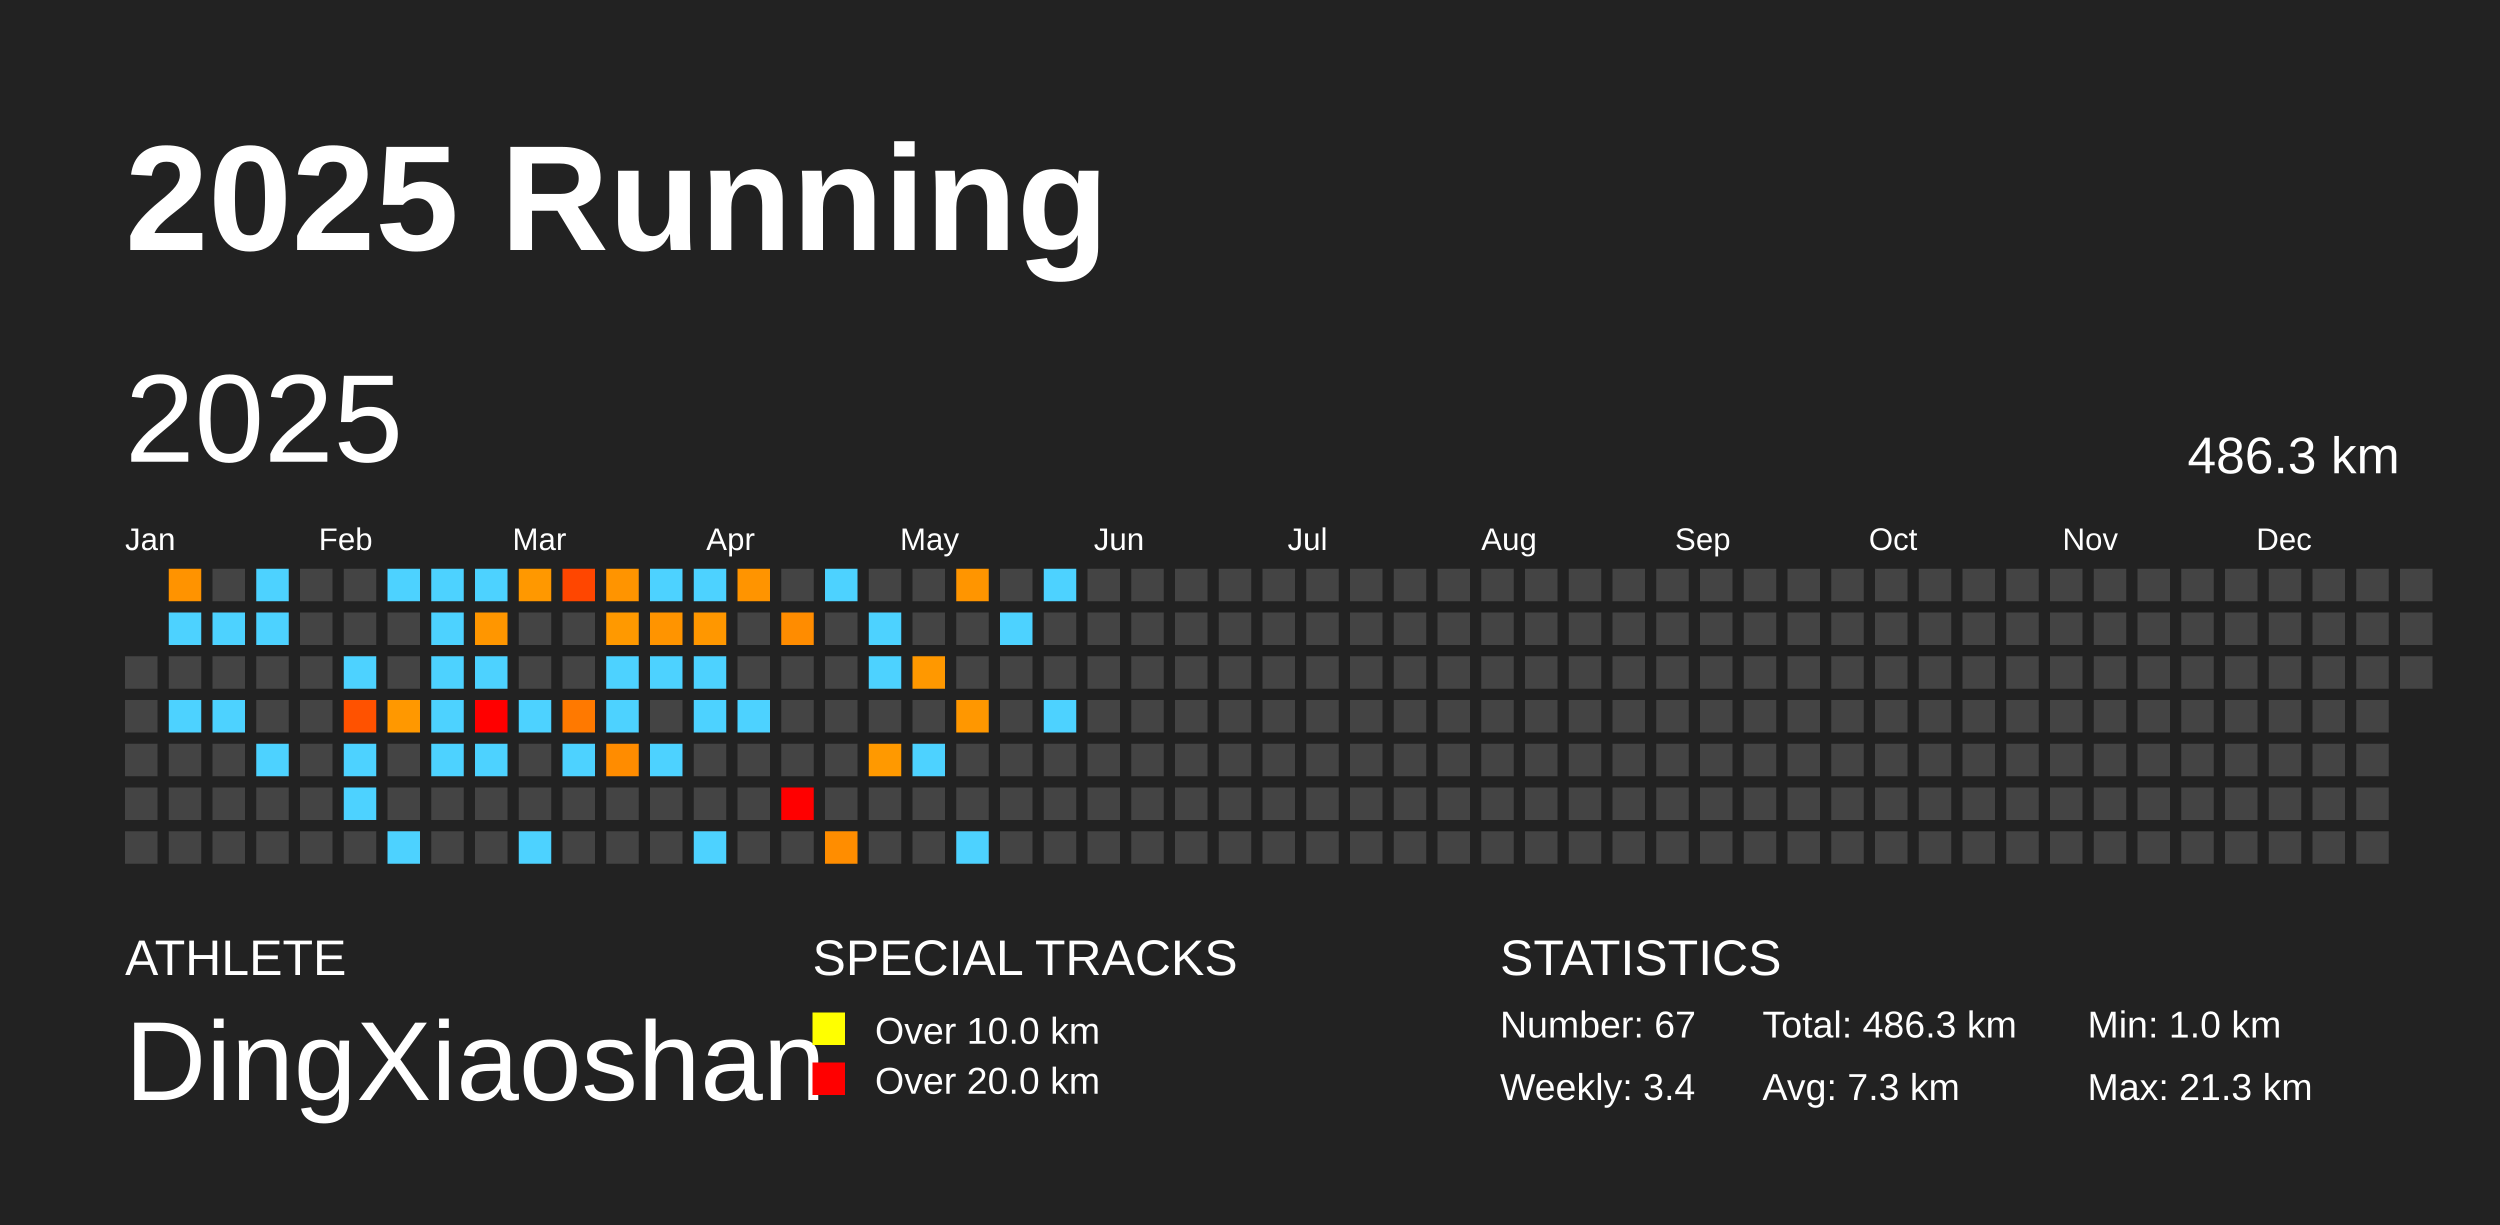
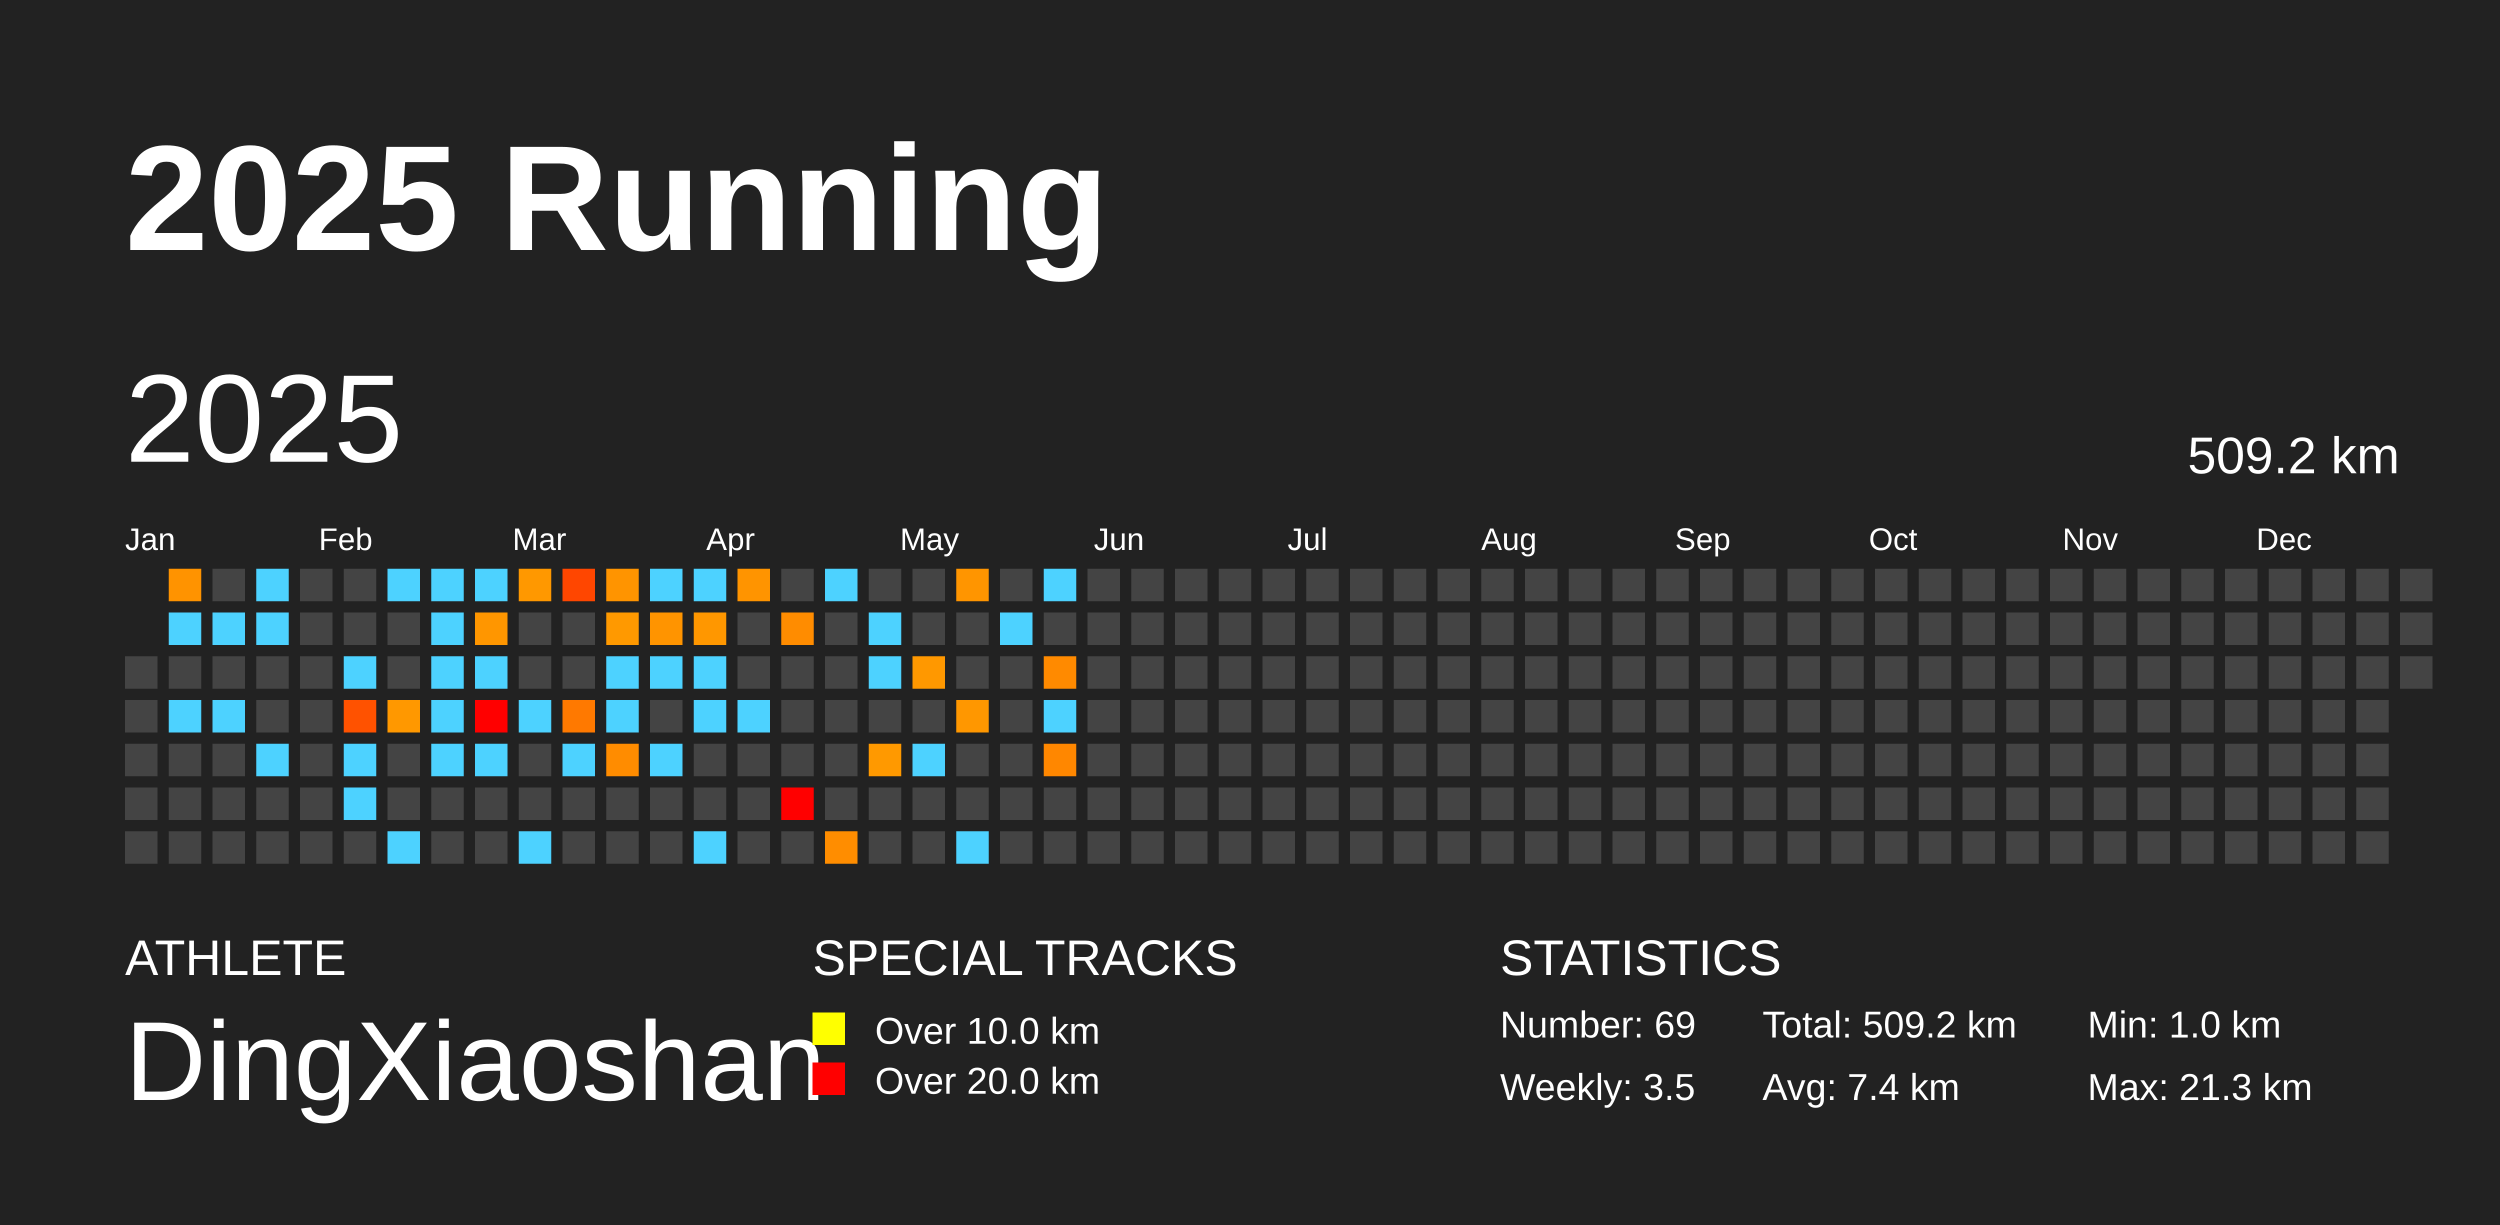
<svg xmlns="http://www.w3.org/2000/svg" baseProfile="full" height="98mm" version="1.1" viewBox="0,0,200,98" width="200mm">
  <defs />
  <rect fill="#222222" height="98" width="200" x="0" y="0" />
  <text fill="#FFFFFF" style="font-size:12px; font-family:Arial; font-weight:bold;" x="10" y="20">2025 Running</text>
  <text fill="#FFFFFF" style="font-size:4px; font-family:Arial" x="10" y="78">ATHLETE</text>
  <text fill="#FFFFFF" style="font-size:9px; font-family:Arial" x="10" y="88">DingXiaoshan</text>
  <text fill="#FFFFFF" style="font-size:4px; font-family:Arial" x="65" y="78">SPECIAL TRACKS</text>
  <rect fill="yellow" height="2.6" width="2.6" x="65" y="81" />
  <text fill="#FFFFFF" style="font-size:3px; font-family:Arial" x="70" y="83.5">Over 10.0 km</text>
  <rect fill="red" height="2.6" width="2.6" x="65" y="85" />
  <text fill="#FFFFFF" style="font-size:3px; font-family:Arial" x="70" y="87.5">Over 20.0 km</text>
  <text fill="#FFFFFF" style="font-size:4px; font-family:Arial" x="120" y="78">STATISTICS</text>
-   <text fill="#FFFFFF" style="font-size:3px; font-family:Arial" x="120" y="83">Number: 67</text>
-   <text fill="#FFFFFF" style="font-size:3px; font-family:Arial" x="120" y="88">Weekly: 3.4</text>
-   <text fill="#FFFFFF" style="font-size:3px; font-family:Arial" x="141" y="83">Total: 486.3 km</text>
-   <text fill="#FFFFFF" style="font-size:3px; font-family:Arial" x="141" y="88">Avg: 7.3 km</text>
+   <text fill="#FFFFFF" style="font-size:3px; font-family:Arial" x="120" y="83">Number: 69</text>
+   <text fill="#FFFFFF" style="font-size:3px; font-family:Arial" x="120" y="88">Weekly: 3.5</text>
+   <text fill="#FFFFFF" style="font-size:3px; font-family:Arial" x="141" y="83">Total: 509.2 km</text>
+   <text fill="#FFFFFF" style="font-size:3px; font-family:Arial" x="141" y="88">Avg: 7.4 km</text>
  <text fill="#FFFFFF" style="font-size:3px; font-family:Arial" x="167" y="83">Min: 1.0 km</text>
  <text fill="#FFFFFF" style="font-size:3px; font-family:Arial" x="167" y="88">Max: 21.3 km</text>
  <text dominant-baseline="hanging" fill="#FFFFFF" style="font-size:10.0px; font-family:Arial;" x="10" y="30">2025</text>
-   <text dominant-baseline="hanging" fill="#FFFFFF" style="font-size:4.125px; font-family:Arial;" x="175" y="35">486.3 km</text>
+   <text dominant-baseline="hanging" fill="#FFFFFF" style="font-size:4.125px; font-family:Arial;" x="175" y="35">509.2 km</text>
  <text fill="#FFFFFF" style="font-size:2.5px; font-family:Arial" x="10.0" y="44">Jan</text>
  <text fill="#FFFFFF" style="font-size:2.5px; font-family:Arial" x="25.5" y="44">Feb</text>
  <text fill="#FFFFFF" style="font-size:2.5px; font-family:Arial" x="41.0" y="44">Mar</text>
  <text fill="#FFFFFF" style="font-size:2.5px; font-family:Arial" x="56.5" y="44">Apr</text>
  <text fill="#FFFFFF" style="font-size:2.5px; font-family:Arial" x="72.0" y="44">May</text>
  <text fill="#FFFFFF" style="font-size:2.5px; font-family:Arial" x="87.5" y="44">Jun</text>
  <text fill="#FFFFFF" style="font-size:2.5px; font-family:Arial" x="103.0" y="44">Jul</text>
  <text fill="#FFFFFF" style="font-size:2.5px; font-family:Arial" x="118.5" y="44">Aug</text>
  <text fill="#FFFFFF" style="font-size:2.5px; font-family:Arial" x="134.0" y="44">Sep</text>
  <text fill="#FFFFFF" style="font-size:2.5px; font-family:Arial" x="149.5" y="44">Oct</text>
  <text fill="#FFFFFF" style="font-size:2.5px; font-family:Arial" x="165.0" y="44">Nov</text>
  <text fill="#FFFFFF" style="font-size:2.5px; font-family:Arial" x="180.5" y="44">Dec</text>
  <rect fill="#444444" height="2.6" width="2.6" x="10.0" y="52.5" />
  <rect fill="#444444" height="2.6" width="2.6" x="10.0" y="56.0" />
  <rect fill="#444444" height="2.6" width="2.6" x="10.0" y="59.5" />
  <rect fill="#444444" height="2.6" width="2.6" x="10.0" y="63.0" />
  <rect fill="#444444" height="2.6" width="2.6" x="10.0" y="66.5" />
  <rect fill="#ff9300" height="2.6" width="2.6" x="13.5" y="45.5" />
  <rect fill="#4dd2ff" height="2.6" width="2.6" x="13.5" y="49.0" />
  <rect fill="#444444" height="2.6" width="2.6" x="13.5" y="52.5" />
  <rect fill="#4dd2ff" height="2.6" width="2.6" x="13.5" y="56.0" />
  <rect fill="#444444" height="2.6" width="2.6" x="13.5" y="59.5" />
  <rect fill="#444444" height="2.6" width="2.6" x="13.5" y="63.0" />
  <rect fill="#444444" height="2.6" width="2.6" x="13.5" y="66.5" />
  <rect fill="#444444" height="2.6" width="2.6" x="17.0" y="45.5" />
  <rect fill="#4dd2ff" height="2.6" width="2.6" x="17.0" y="49.0" />
  <rect fill="#444444" height="2.6" width="2.6" x="17.0" y="52.5" />
  <rect fill="#4dd2ff" height="2.6" width="2.6" x="17.0" y="56.0" />
  <rect fill="#444444" height="2.6" width="2.6" x="17.0" y="59.5" />
  <rect fill="#444444" height="2.6" width="2.6" x="17.0" y="63.0" />
  <rect fill="#444444" height="2.6" width="2.6" x="17.0" y="66.5" />
  <rect fill="#4dd2ff" height="2.6" width="2.6" x="20.5" y="45.5" />
  <rect fill="#4dd2ff" height="2.6" width="2.6" x="20.5" y="49.0" />
  <rect fill="#444444" height="2.6" width="2.6" x="20.5" y="52.5" />
  <rect fill="#444444" height="2.6" width="2.6" x="20.5" y="56.0" />
  <rect fill="#4dd2ff" height="2.6" width="2.6" x="20.5" y="59.5" />
  <rect fill="#444444" height="2.6" width="2.6" x="20.5" y="63.0" />
  <rect fill="#444444" height="2.6" width="2.6" x="20.5" y="66.5" />
  <rect fill="#444444" height="2.6" width="2.6" x="24.0" y="45.5" />
  <rect fill="#444444" height="2.6" width="2.6" x="24.0" y="49.0" />
  <rect fill="#444444" height="2.6" width="2.6" x="24.0" y="52.5" />
  <rect fill="#444444" height="2.6" width="2.6" x="24.0" y="56.0" />
  <rect fill="#444444" height="2.6" width="2.6" x="24.0" y="59.5" />
  <rect fill="#444444" height="2.6" width="2.6" x="24.0" y="63.0" />
  <rect fill="#444444" height="2.6" width="2.6" x="24.0" y="66.5" />
  <rect fill="#444444" height="2.6" width="2.6" x="27.5" y="45.5" />
  <rect fill="#444444" height="2.6" width="2.6" x="27.5" y="49.0" />
  <rect fill="#4dd2ff" height="2.6" width="2.6" x="27.5" y="52.5" />
  <rect fill="#ff5200" height="2.6" width="2.6" x="27.5" y="56.0" />
  <rect fill="#4dd2ff" height="2.6" width="2.6" x="27.5" y="59.5" />
  <rect fill="#4dd2ff" height="2.6" width="2.6" x="27.5" y="63.0" />
  <rect fill="#444444" height="2.6" width="2.6" x="27.5" y="66.5" />
  <rect fill="#4dd2ff" height="2.6" width="2.6" x="31.0" y="45.5" />
  <rect fill="#444444" height="2.6" width="2.6" x="31.0" y="49.0" />
  <rect fill="#444444" height="2.6" width="2.6" x="31.0" y="52.5" />
  <rect fill="#ff9800" height="2.6" width="2.6" x="31.0" y="56.0" />
  <rect fill="#444444" height="2.6" width="2.6" x="31.0" y="59.5" />
  <rect fill="#444444" height="2.6" width="2.6" x="31.0" y="63.0" />
  <rect fill="#4dd2ff" height="2.6" width="2.6" x="31.0" y="66.5" />
  <rect fill="#4dd2ff" height="2.6" width="2.6" x="34.5" y="45.5" />
  <rect fill="#4dd2ff" height="2.6" width="2.6" x="34.5" y="49.0" />
  <rect fill="#4dd2ff" height="2.6" width="2.6" x="34.5" y="52.5" />
  <rect fill="#4dd2ff" height="2.6" width="2.6" x="34.5" y="56.0" />
  <rect fill="#4dd2ff" height="2.6" width="2.6" x="34.5" y="59.5" />
  <rect fill="#444444" height="2.6" width="2.6" x="34.5" y="63.0" />
  <rect fill="#444444" height="2.6" width="2.6" x="34.5" y="66.5" />
  <rect fill="#4dd2ff" height="2.6" width="2.6" x="38.0" y="45.5" />
  <rect fill="#ff9600" height="2.6" width="2.6" x="38.0" y="49.0" />
  <rect fill="#4dd2ff" height="2.6" width="2.6" x="38.0" y="52.5" />
  <rect fill="red" height="2.6" width="2.6" x="38.0" y="56.0" />
  <rect fill="#4dd2ff" height="2.6" width="2.6" x="38.0" y="59.5" />
  <rect fill="#444444" height="2.6" width="2.6" x="38.0" y="63.0" />
  <rect fill="#444444" height="2.6" width="2.6" x="38.0" y="66.5" />
  <rect fill="#ff9800" height="2.6" width="2.6" x="41.5" y="45.5" />
  <rect fill="#444444" height="2.6" width="2.6" x="41.5" y="49.0" />
  <rect fill="#444444" height="2.6" width="2.6" x="41.5" y="52.5" />
  <rect fill="#4dd2ff" height="2.6" width="2.6" x="41.5" y="56.0" />
  <rect fill="#444444" height="2.6" width="2.6" x="41.5" y="59.5" />
  <rect fill="#444444" height="2.6" width="2.6" x="41.5" y="63.0" />
  <rect fill="#4dd2ff" height="2.6" width="2.6" x="41.5" y="66.5" />
  <rect fill="#ff4600" height="2.6" width="2.6" x="45.0" y="45.5" />
  <rect fill="#444444" height="2.6" width="2.6" x="45.0" y="49.0" />
  <rect fill="#444444" height="2.6" width="2.6" x="45.0" y="52.5" />
  <rect fill="#ff7900" height="2.6" width="2.6" x="45.0" y="56.0" />
  <rect fill="#4dd2ff" height="2.6" width="2.6" x="45.0" y="59.5" />
  <rect fill="#444444" height="2.6" width="2.6" x="45.0" y="63.0" />
  <rect fill="#444444" height="2.6" width="2.6" x="45.0" y="66.5" />
  <rect fill="#ff9400" height="2.6" width="2.6" x="48.5" y="45.5" />
  <rect fill="#ff9900" height="2.6" width="2.6" x="48.5" y="49.0" />
  <rect fill="#4dd2ff" height="2.6" width="2.6" x="48.5" y="52.5" />
  <rect fill="#4dd2ff" height="2.6" width="2.6" x="48.5" y="56.0" />
  <rect fill="#ff8c00" height="2.6" width="2.6" x="48.5" y="59.5" />
  <rect fill="#444444" height="2.6" width="2.6" x="48.5" y="63.0" />
  <rect fill="#444444" height="2.6" width="2.6" x="48.5" y="66.5" />
  <rect fill="#4dd2ff" height="2.6" width="2.6" x="52.0" y="45.5" />
  <rect fill="#ff9400" height="2.6" width="2.6" x="52.0" y="49.0" />
  <rect fill="#4dd2ff" height="2.6" width="2.6" x="52.0" y="52.5" />
  <rect fill="#444444" height="2.6" width="2.6" x="52.0" y="56.0" />
  <rect fill="#4dd2ff" height="2.6" width="2.6" x="52.0" y="59.5" />
  <rect fill="#444444" height="2.6" width="2.6" x="52.0" y="63.0" />
  <rect fill="#444444" height="2.6" width="2.6" x="52.0" y="66.5" />
  <rect fill="#4dd2ff" height="2.6" width="2.6" x="55.5" y="45.5" />
  <rect fill="#ff9700" height="2.6" width="2.6" x="55.5" y="49.0" />
  <rect fill="#4dd2ff" height="2.6" width="2.6" x="55.5" y="52.5" />
  <rect fill="#4dd2ff" height="2.6" width="2.6" x="55.5" y="56.0" />
  <rect fill="#444444" height="2.6" width="2.6" x="55.5" y="59.5" />
  <rect fill="#444444" height="2.6" width="2.6" x="55.5" y="63.0" />
  <rect fill="#4dd2ff" height="2.6" width="2.6" x="55.5" y="66.5" />
  <rect fill="#ff9400" height="2.6" width="2.6" x="59.0" y="45.5" />
  <rect fill="#444444" height="2.6" width="2.6" x="59.0" y="49.0" />
  <rect fill="#444444" height="2.6" width="2.6" x="59.0" y="52.5" />
  <rect fill="#4dd2ff" height="2.6" width="2.6" x="59.0" y="56.0" />
  <rect fill="#444444" height="2.6" width="2.6" x="59.0" y="59.5" />
  <rect fill="#444444" height="2.6" width="2.6" x="59.0" y="63.0" />
  <rect fill="#444444" height="2.6" width="2.6" x="59.0" y="66.5" />
  <rect fill="#444444" height="2.6" width="2.6" x="62.5" y="45.5" />
  <rect fill="#ff8c00" height="2.6" width="2.6" x="62.5" y="49.0" />
  <rect fill="#444444" height="2.6" width="2.6" x="62.5" y="52.5" />
  <rect fill="#444444" height="2.6" width="2.6" x="62.5" y="56.0" />
  <rect fill="#444444" height="2.6" width="2.6" x="62.5" y="59.5" />
  <rect fill="red" height="2.6" width="2.6" x="62.5" y="63.0" />
  <rect fill="#444444" height="2.6" width="2.6" x="62.5" y="66.5" />
  <rect fill="#4dd2ff" height="2.6" width="2.6" x="66.0" y="45.5" />
  <rect fill="#444444" height="2.6" width="2.6" x="66.0" y="49.0" />
  <rect fill="#444444" height="2.6" width="2.6" x="66.0" y="52.5" />
  <rect fill="#444444" height="2.6" width="2.6" x="66.0" y="56.0" />
  <rect fill="#444444" height="2.6" width="2.6" x="66.0" y="59.5" />
  <rect fill="#444444" height="2.6" width="2.6" x="66.0" y="63.0" />
  <rect fill="#ff8d00" height="2.6" width="2.6" x="66.0" y="66.5" />
  <rect fill="#444444" height="2.6" width="2.6" x="69.5" y="45.5" />
  <rect fill="#4dd2ff" height="2.6" width="2.6" x="69.5" y="49.0" />
  <rect fill="#4dd2ff" height="2.6" width="2.6" x="69.5" y="52.5" />
  <rect fill="#444444" height="2.6" width="2.6" x="69.5" y="56.0" />
  <rect fill="#ff9900" height="2.6" width="2.6" x="69.5" y="59.5" />
  <rect fill="#444444" height="2.6" width="2.6" x="69.5" y="63.0" />
  <rect fill="#444444" height="2.6" width="2.6" x="69.5" y="66.5" />
  <rect fill="#444444" height="2.6" width="2.6" x="73.0" y="45.5" />
  <rect fill="#444444" height="2.6" width="2.6" x="73.0" y="49.0" />
  <rect fill="#ff9800" height="2.6" width="2.6" x="73.0" y="52.5" />
  <rect fill="#444444" height="2.6" width="2.6" x="73.0" y="56.0" />
  <rect fill="#4dd2ff" height="2.6" width="2.6" x="73.0" y="59.5" />
  <rect fill="#444444" height="2.6" width="2.6" x="73.0" y="63.0" />
  <rect fill="#444444" height="2.6" width="2.6" x="73.0" y="66.5" />
  <rect fill="#ff9500" height="2.6" width="2.6" x="76.5" y="45.5" />
  <rect fill="#444444" height="2.6" width="2.6" x="76.5" y="49.0" />
  <rect fill="#444444" height="2.6" width="2.6" x="76.5" y="52.5" />
  <rect fill="#ff9700" height="2.6" width="2.6" x="76.5" y="56.0" />
  <rect fill="#444444" height="2.6" width="2.6" x="76.5" y="59.5" />
  <rect fill="#444444" height="2.6" width="2.6" x="76.5" y="63.0" />
  <rect fill="#4dd2ff" height="2.6" width="2.6" x="76.5" y="66.5" />
  <rect fill="#444444" height="2.6" width="2.6" x="80.0" y="45.5" />
  <rect fill="#4dd2ff" height="2.6" width="2.6" x="80.0" y="49.0" />
  <rect fill="#444444" height="2.6" width="2.6" x="80.0" y="52.5" />
  <rect fill="#444444" height="2.6" width="2.6" x="80.0" y="56.0" />
  <rect fill="#444444" height="2.6" width="2.6" x="80.0" y="59.5" />
  <rect fill="#444444" height="2.6" width="2.6" x="80.0" y="63.0" />
  <rect fill="#444444" height="2.6" width="2.6" x="80.0" y="66.5" />
  <rect fill="#4dd2ff" height="2.6" width="2.6" x="83.5" y="45.5" />
  <rect fill="#444444" height="2.6" width="2.6" x="83.5" y="49.0" />
-   <rect fill="#444444" height="2.6" width="2.6" x="83.5" y="52.5" />
+   <rect fill="#ff8a00" height="2.6" width="2.6" x="83.5" y="52.5" />
  <rect fill="#4dd2ff" height="2.6" width="2.6" x="83.5" y="56.0" />
-   <rect fill="#444444" height="2.6" width="2.6" x="83.5" y="59.5" />
+   <rect fill="#ff8700" height="2.6" width="2.6" x="83.5" y="59.5" />
  <rect fill="#444444" height="2.6" width="2.6" x="83.5" y="63.0" />
  <rect fill="#444444" height="2.6" width="2.6" x="83.5" y="66.5" />
  <rect fill="#444444" height="2.6" width="2.6" x="87.0" y="45.5" />
  <rect fill="#444444" height="2.6" width="2.6" x="87.0" y="49.0" />
  <rect fill="#444444" height="2.6" width="2.6" x="87.0" y="52.5" />
  <rect fill="#444444" height="2.6" width="2.6" x="87.0" y="56.0" />
  <rect fill="#444444" height="2.6" width="2.6" x="87.0" y="59.5" />
  <rect fill="#444444" height="2.6" width="2.6" x="87.0" y="63.0" />
  <rect fill="#444444" height="2.6" width="2.6" x="87.0" y="66.5" />
  <rect fill="#444444" height="2.6" width="2.6" x="90.5" y="45.5" />
  <rect fill="#444444" height="2.6" width="2.6" x="90.5" y="49.0" />
  <rect fill="#444444" height="2.6" width="2.6" x="90.5" y="52.5" />
  <rect fill="#444444" height="2.6" width="2.6" x="90.5" y="56.0" />
  <rect fill="#444444" height="2.6" width="2.6" x="90.5" y="59.5" />
  <rect fill="#444444" height="2.6" width="2.6" x="90.5" y="63.0" />
  <rect fill="#444444" height="2.6" width="2.6" x="90.5" y="66.5" />
  <rect fill="#444444" height="2.6" width="2.6" x="94.0" y="45.5" />
  <rect fill="#444444" height="2.6" width="2.6" x="94.0" y="49.0" />
  <rect fill="#444444" height="2.6" width="2.6" x="94.0" y="52.5" />
  <rect fill="#444444" height="2.6" width="2.6" x="94.0" y="56.0" />
  <rect fill="#444444" height="2.6" width="2.6" x="94.0" y="59.5" />
  <rect fill="#444444" height="2.6" width="2.6" x="94.0" y="63.0" />
  <rect fill="#444444" height="2.6" width="2.6" x="94.0" y="66.5" />
  <rect fill="#444444" height="2.6" width="2.6" x="97.5" y="45.5" />
  <rect fill="#444444" height="2.6" width="2.6" x="97.5" y="49.0" />
  <rect fill="#444444" height="2.6" width="2.6" x="97.5" y="52.5" />
  <rect fill="#444444" height="2.6" width="2.6" x="97.5" y="56.0" />
  <rect fill="#444444" height="2.6" width="2.6" x="97.5" y="59.5" />
  <rect fill="#444444" height="2.6" width="2.6" x="97.5" y="63.0" />
  <rect fill="#444444" height="2.6" width="2.6" x="97.5" y="66.5" />
  <rect fill="#444444" height="2.6" width="2.6" x="101.0" y="45.5" />
  <rect fill="#444444" height="2.6" width="2.6" x="101.0" y="49.0" />
  <rect fill="#444444" height="2.6" width="2.6" x="101.0" y="52.5" />
  <rect fill="#444444" height="2.6" width="2.6" x="101.0" y="56.0" />
  <rect fill="#444444" height="2.6" width="2.6" x="101.0" y="59.5" />
  <rect fill="#444444" height="2.6" width="2.6" x="101.0" y="63.0" />
  <rect fill="#444444" height="2.6" width="2.6" x="101.0" y="66.5" />
  <rect fill="#444444" height="2.6" width="2.6" x="104.5" y="45.5" />
  <rect fill="#444444" height="2.6" width="2.6" x="104.5" y="49.0" />
  <rect fill="#444444" height="2.6" width="2.6" x="104.5" y="52.5" />
  <rect fill="#444444" height="2.6" width="2.6" x="104.5" y="56.0" />
  <rect fill="#444444" height="2.6" width="2.6" x="104.5" y="59.5" />
  <rect fill="#444444" height="2.6" width="2.6" x="104.5" y="63.0" />
  <rect fill="#444444" height="2.6" width="2.6" x="104.5" y="66.5" />
  <rect fill="#444444" height="2.6" width="2.6" x="108.0" y="45.5" />
  <rect fill="#444444" height="2.6" width="2.6" x="108.0" y="49.0" />
  <rect fill="#444444" height="2.6" width="2.6" x="108.0" y="52.5" />
  <rect fill="#444444" height="2.6" width="2.6" x="108.0" y="56.0" />
  <rect fill="#444444" height="2.6" width="2.6" x="108.0" y="59.5" />
  <rect fill="#444444" height="2.6" width="2.6" x="108.0" y="63.0" />
  <rect fill="#444444" height="2.6" width="2.6" x="108.0" y="66.5" />
  <rect fill="#444444" height="2.6" width="2.6" x="111.5" y="45.5" />
  <rect fill="#444444" height="2.6" width="2.6" x="111.5" y="49.0" />
  <rect fill="#444444" height="2.6" width="2.6" x="111.5" y="52.5" />
  <rect fill="#444444" height="2.6" width="2.6" x="111.5" y="56.0" />
  <rect fill="#444444" height="2.6" width="2.6" x="111.5" y="59.5" />
  <rect fill="#444444" height="2.6" width="2.6" x="111.5" y="63.0" />
  <rect fill="#444444" height="2.6" width="2.6" x="111.5" y="66.5" />
  <rect fill="#444444" height="2.6" width="2.6" x="115.0" y="45.5" />
  <rect fill="#444444" height="2.6" width="2.6" x="115.0" y="49.0" />
  <rect fill="#444444" height="2.6" width="2.6" x="115.0" y="52.5" />
  <rect fill="#444444" height="2.6" width="2.6" x="115.0" y="56.0" />
  <rect fill="#444444" height="2.6" width="2.6" x="115.0" y="59.5" />
  <rect fill="#444444" height="2.6" width="2.6" x="115.0" y="63.0" />
  <rect fill="#444444" height="2.6" width="2.6" x="115.0" y="66.5" />
  <rect fill="#444444" height="2.6" width="2.6" x="118.5" y="45.5" />
  <rect fill="#444444" height="2.6" width="2.6" x="118.5" y="49.0" />
  <rect fill="#444444" height="2.6" width="2.6" x="118.5" y="52.5" />
  <rect fill="#444444" height="2.6" width="2.6" x="118.5" y="56.0" />
  <rect fill="#444444" height="2.6" width="2.6" x="118.5" y="59.5" />
  <rect fill="#444444" height="2.6" width="2.6" x="118.5" y="63.0" />
  <rect fill="#444444" height="2.6" width="2.6" x="118.5" y="66.5" />
  <rect fill="#444444" height="2.6" width="2.6" x="122.0" y="45.5" />
  <rect fill="#444444" height="2.6" width="2.6" x="122.0" y="49.0" />
  <rect fill="#444444" height="2.6" width="2.6" x="122.0" y="52.5" />
  <rect fill="#444444" height="2.6" width="2.6" x="122.0" y="56.0" />
  <rect fill="#444444" height="2.6" width="2.6" x="122.0" y="59.5" />
  <rect fill="#444444" height="2.6" width="2.6" x="122.0" y="63.0" />
  <rect fill="#444444" height="2.6" width="2.6" x="122.0" y="66.5" />
  <rect fill="#444444" height="2.6" width="2.6" x="125.5" y="45.5" />
  <rect fill="#444444" height="2.6" width="2.6" x="125.5" y="49.0" />
  <rect fill="#444444" height="2.6" width="2.6" x="125.5" y="52.5" />
  <rect fill="#444444" height="2.6" width="2.6" x="125.5" y="56.0" />
  <rect fill="#444444" height="2.6" width="2.6" x="125.5" y="59.5" />
  <rect fill="#444444" height="2.6" width="2.6" x="125.5" y="63.0" />
  <rect fill="#444444" height="2.6" width="2.6" x="125.5" y="66.5" />
  <rect fill="#444444" height="2.6" width="2.6" x="129.0" y="45.5" />
  <rect fill="#444444" height="2.6" width="2.6" x="129.0" y="49.0" />
  <rect fill="#444444" height="2.6" width="2.6" x="129.0" y="52.5" />
  <rect fill="#444444" height="2.6" width="2.6" x="129.0" y="56.0" />
  <rect fill="#444444" height="2.6" width="2.6" x="129.0" y="59.5" />
  <rect fill="#444444" height="2.6" width="2.6" x="129.0" y="63.0" />
  <rect fill="#444444" height="2.6" width="2.6" x="129.0" y="66.5" />
  <rect fill="#444444" height="2.6" width="2.6" x="132.5" y="45.5" />
  <rect fill="#444444" height="2.6" width="2.6" x="132.5" y="49.0" />
  <rect fill="#444444" height="2.6" width="2.6" x="132.5" y="52.5" />
  <rect fill="#444444" height="2.6" width="2.6" x="132.5" y="56.0" />
  <rect fill="#444444" height="2.6" width="2.6" x="132.5" y="59.5" />
  <rect fill="#444444" height="2.6" width="2.6" x="132.5" y="63.0" />
  <rect fill="#444444" height="2.6" width="2.6" x="132.5" y="66.5" />
  <rect fill="#444444" height="2.6" width="2.6" x="136.0" y="45.5" />
  <rect fill="#444444" height="2.6" width="2.6" x="136.0" y="49.0" />
  <rect fill="#444444" height="2.6" width="2.6" x="136.0" y="52.5" />
  <rect fill="#444444" height="2.6" width="2.6" x="136.0" y="56.0" />
  <rect fill="#444444" height="2.6" width="2.6" x="136.0" y="59.5" />
  <rect fill="#444444" height="2.6" width="2.6" x="136.0" y="63.0" />
  <rect fill="#444444" height="2.6" width="2.6" x="136.0" y="66.5" />
  <rect fill="#444444" height="2.6" width="2.6" x="139.5" y="45.5" />
  <rect fill="#444444" height="2.6" width="2.6" x="139.5" y="49.0" />
  <rect fill="#444444" height="2.6" width="2.6" x="139.5" y="52.5" />
  <rect fill="#444444" height="2.6" width="2.6" x="139.5" y="56.0" />
  <rect fill="#444444" height="2.6" width="2.6" x="139.5" y="59.5" />
  <rect fill="#444444" height="2.6" width="2.6" x="139.5" y="63.0" />
  <rect fill="#444444" height="2.6" width="2.6" x="139.5" y="66.5" />
  <rect fill="#444444" height="2.6" width="2.6" x="143.0" y="45.5" />
  <rect fill="#444444" height="2.6" width="2.6" x="143.0" y="49.0" />
  <rect fill="#444444" height="2.6" width="2.6" x="143.0" y="52.5" />
  <rect fill="#444444" height="2.6" width="2.6" x="143.0" y="56.0" />
  <rect fill="#444444" height="2.6" width="2.6" x="143.0" y="59.5" />
  <rect fill="#444444" height="2.6" width="2.6" x="143.0" y="63.0" />
  <rect fill="#444444" height="2.6" width="2.6" x="143.0" y="66.5" />
  <rect fill="#444444" height="2.6" width="2.6" x="146.5" y="45.5" />
  <rect fill="#444444" height="2.6" width="2.6" x="146.5" y="49.0" />
  <rect fill="#444444" height="2.6" width="2.6" x="146.5" y="52.5" />
  <rect fill="#444444" height="2.6" width="2.6" x="146.5" y="56.0" />
  <rect fill="#444444" height="2.6" width="2.6" x="146.5" y="59.5" />
  <rect fill="#444444" height="2.6" width="2.6" x="146.5" y="63.0" />
  <rect fill="#444444" height="2.6" width="2.6" x="146.5" y="66.5" />
  <rect fill="#444444" height="2.6" width="2.6" x="150.0" y="45.5" />
  <rect fill="#444444" height="2.6" width="2.6" x="150.0" y="49.0" />
  <rect fill="#444444" height="2.6" width="2.6" x="150.0" y="52.5" />
  <rect fill="#444444" height="2.6" width="2.6" x="150.0" y="56.0" />
  <rect fill="#444444" height="2.6" width="2.6" x="150.0" y="59.5" />
  <rect fill="#444444" height="2.6" width="2.6" x="150.0" y="63.0" />
  <rect fill="#444444" height="2.6" width="2.6" x="150.0" y="66.5" />
  <rect fill="#444444" height="2.6" width="2.6" x="153.5" y="45.5" />
  <rect fill="#444444" height="2.6" width="2.6" x="153.5" y="49.0" />
  <rect fill="#444444" height="2.6" width="2.6" x="153.5" y="52.5" />
  <rect fill="#444444" height="2.6" width="2.6" x="153.5" y="56.0" />
  <rect fill="#444444" height="2.6" width="2.6" x="153.5" y="59.5" />
  <rect fill="#444444" height="2.6" width="2.6" x="153.5" y="63.0" />
  <rect fill="#444444" height="2.6" width="2.6" x="153.5" y="66.5" />
  <rect fill="#444444" height="2.6" width="2.6" x="157.0" y="45.5" />
  <rect fill="#444444" height="2.6" width="2.6" x="157.0" y="49.0" />
  <rect fill="#444444" height="2.6" width="2.6" x="157.0" y="52.5" />
  <rect fill="#444444" height="2.6" width="2.6" x="157.0" y="56.0" />
  <rect fill="#444444" height="2.6" width="2.6" x="157.0" y="59.5" />
  <rect fill="#444444" height="2.6" width="2.6" x="157.0" y="63.0" />
  <rect fill="#444444" height="2.6" width="2.6" x="157.0" y="66.5" />
  <rect fill="#444444" height="2.6" width="2.6" x="160.5" y="45.5" />
  <rect fill="#444444" height="2.6" width="2.6" x="160.5" y="49.0" />
  <rect fill="#444444" height="2.6" width="2.6" x="160.5" y="52.5" />
  <rect fill="#444444" height="2.6" width="2.6" x="160.5" y="56.0" />
  <rect fill="#444444" height="2.6" width="2.6" x="160.5" y="59.5" />
  <rect fill="#444444" height="2.6" width="2.6" x="160.5" y="63.0" />
  <rect fill="#444444" height="2.6" width="2.6" x="160.5" y="66.5" />
  <rect fill="#444444" height="2.6" width="2.6" x="164.0" y="45.5" />
  <rect fill="#444444" height="2.6" width="2.6" x="164.0" y="49.0" />
  <rect fill="#444444" height="2.6" width="2.6" x="164.0" y="52.5" />
  <rect fill="#444444" height="2.6" width="2.6" x="164.0" y="56.0" />
  <rect fill="#444444" height="2.6" width="2.6" x="164.0" y="59.5" />
  <rect fill="#444444" height="2.6" width="2.6" x="164.0" y="63.0" />
  <rect fill="#444444" height="2.6" width="2.6" x="164.0" y="66.5" />
  <rect fill="#444444" height="2.6" width="2.6" x="167.5" y="45.5" />
  <rect fill="#444444" height="2.6" width="2.6" x="167.5" y="49.0" />
  <rect fill="#444444" height="2.6" width="2.6" x="167.5" y="52.5" />
  <rect fill="#444444" height="2.6" width="2.6" x="167.5" y="56.0" />
  <rect fill="#444444" height="2.6" width="2.6" x="167.5" y="59.5" />
  <rect fill="#444444" height="2.6" width="2.6" x="167.5" y="63.0" />
  <rect fill="#444444" height="2.6" width="2.6" x="167.5" y="66.5" />
  <rect fill="#444444" height="2.6" width="2.6" x="171.0" y="45.5" />
  <rect fill="#444444" height="2.6" width="2.6" x="171.0" y="49.0" />
  <rect fill="#444444" height="2.6" width="2.6" x="171.0" y="52.5" />
  <rect fill="#444444" height="2.6" width="2.6" x="171.0" y="56.0" />
  <rect fill="#444444" height="2.6" width="2.6" x="171.0" y="59.5" />
  <rect fill="#444444" height="2.6" width="2.6" x="171.0" y="63.0" />
  <rect fill="#444444" height="2.6" width="2.6" x="171.0" y="66.5" />
  <rect fill="#444444" height="2.6" width="2.6" x="174.5" y="45.5" />
  <rect fill="#444444" height="2.6" width="2.6" x="174.5" y="49.0" />
  <rect fill="#444444" height="2.6" width="2.6" x="174.5" y="52.5" />
  <rect fill="#444444" height="2.6" width="2.6" x="174.5" y="56.0" />
  <rect fill="#444444" height="2.6" width="2.6" x="174.5" y="59.5" />
  <rect fill="#444444" height="2.6" width="2.6" x="174.5" y="63.0" />
  <rect fill="#444444" height="2.6" width="2.6" x="174.5" y="66.5" />
  <rect fill="#444444" height="2.6" width="2.6" x="178.0" y="45.5" />
  <rect fill="#444444" height="2.6" width="2.6" x="178.0" y="49.0" />
  <rect fill="#444444" height="2.6" width="2.6" x="178.0" y="52.5" />
  <rect fill="#444444" height="2.6" width="2.6" x="178.0" y="56.0" />
  <rect fill="#444444" height="2.6" width="2.6" x="178.0" y="59.5" />
  <rect fill="#444444" height="2.6" width="2.6" x="178.0" y="63.0" />
  <rect fill="#444444" height="2.6" width="2.6" x="178.0" y="66.5" />
  <rect fill="#444444" height="2.6" width="2.6" x="181.5" y="45.5" />
  <rect fill="#444444" height="2.6" width="2.6" x="181.5" y="49.0" />
  <rect fill="#444444" height="2.6" width="2.6" x="181.5" y="52.5" />
  <rect fill="#444444" height="2.6" width="2.6" x="181.5" y="56.0" />
  <rect fill="#444444" height="2.6" width="2.6" x="181.5" y="59.5" />
  <rect fill="#444444" height="2.6" width="2.6" x="181.5" y="63.0" />
  <rect fill="#444444" height="2.6" width="2.6" x="181.5" y="66.5" />
  <rect fill="#444444" height="2.6" width="2.6" x="185.0" y="45.5" />
  <rect fill="#444444" height="2.6" width="2.6" x="185.0" y="49.0" />
  <rect fill="#444444" height="2.6" width="2.6" x="185.0" y="52.5" />
  <rect fill="#444444" height="2.6" width="2.6" x="185.0" y="56.0" />
  <rect fill="#444444" height="2.6" width="2.6" x="185.0" y="59.5" />
  <rect fill="#444444" height="2.6" width="2.6" x="185.0" y="63.0" />
  <rect fill="#444444" height="2.6" width="2.6" x="185.0" y="66.5" />
  <rect fill="#444444" height="2.6" width="2.6" x="188.5" y="45.5" />
  <rect fill="#444444" height="2.6" width="2.6" x="188.5" y="49.0" />
  <rect fill="#444444" height="2.6" width="2.6" x="188.5" y="52.5" />
  <rect fill="#444444" height="2.6" width="2.6" x="188.5" y="56.0" />
  <rect fill="#444444" height="2.6" width="2.6" x="188.5" y="59.5" />
  <rect fill="#444444" height="2.6" width="2.6" x="188.5" y="63.0" />
  <rect fill="#444444" height="2.6" width="2.6" x="188.5" y="66.5" />
  <rect fill="#444444" height="2.6" width="2.6" x="192.0" y="45.5" />
  <rect fill="#444444" height="2.6" width="2.6" x="192.0" y="49.0" />
  <rect fill="#444444" height="2.6" width="2.6" x="192.0" y="52.5" />
</svg>
